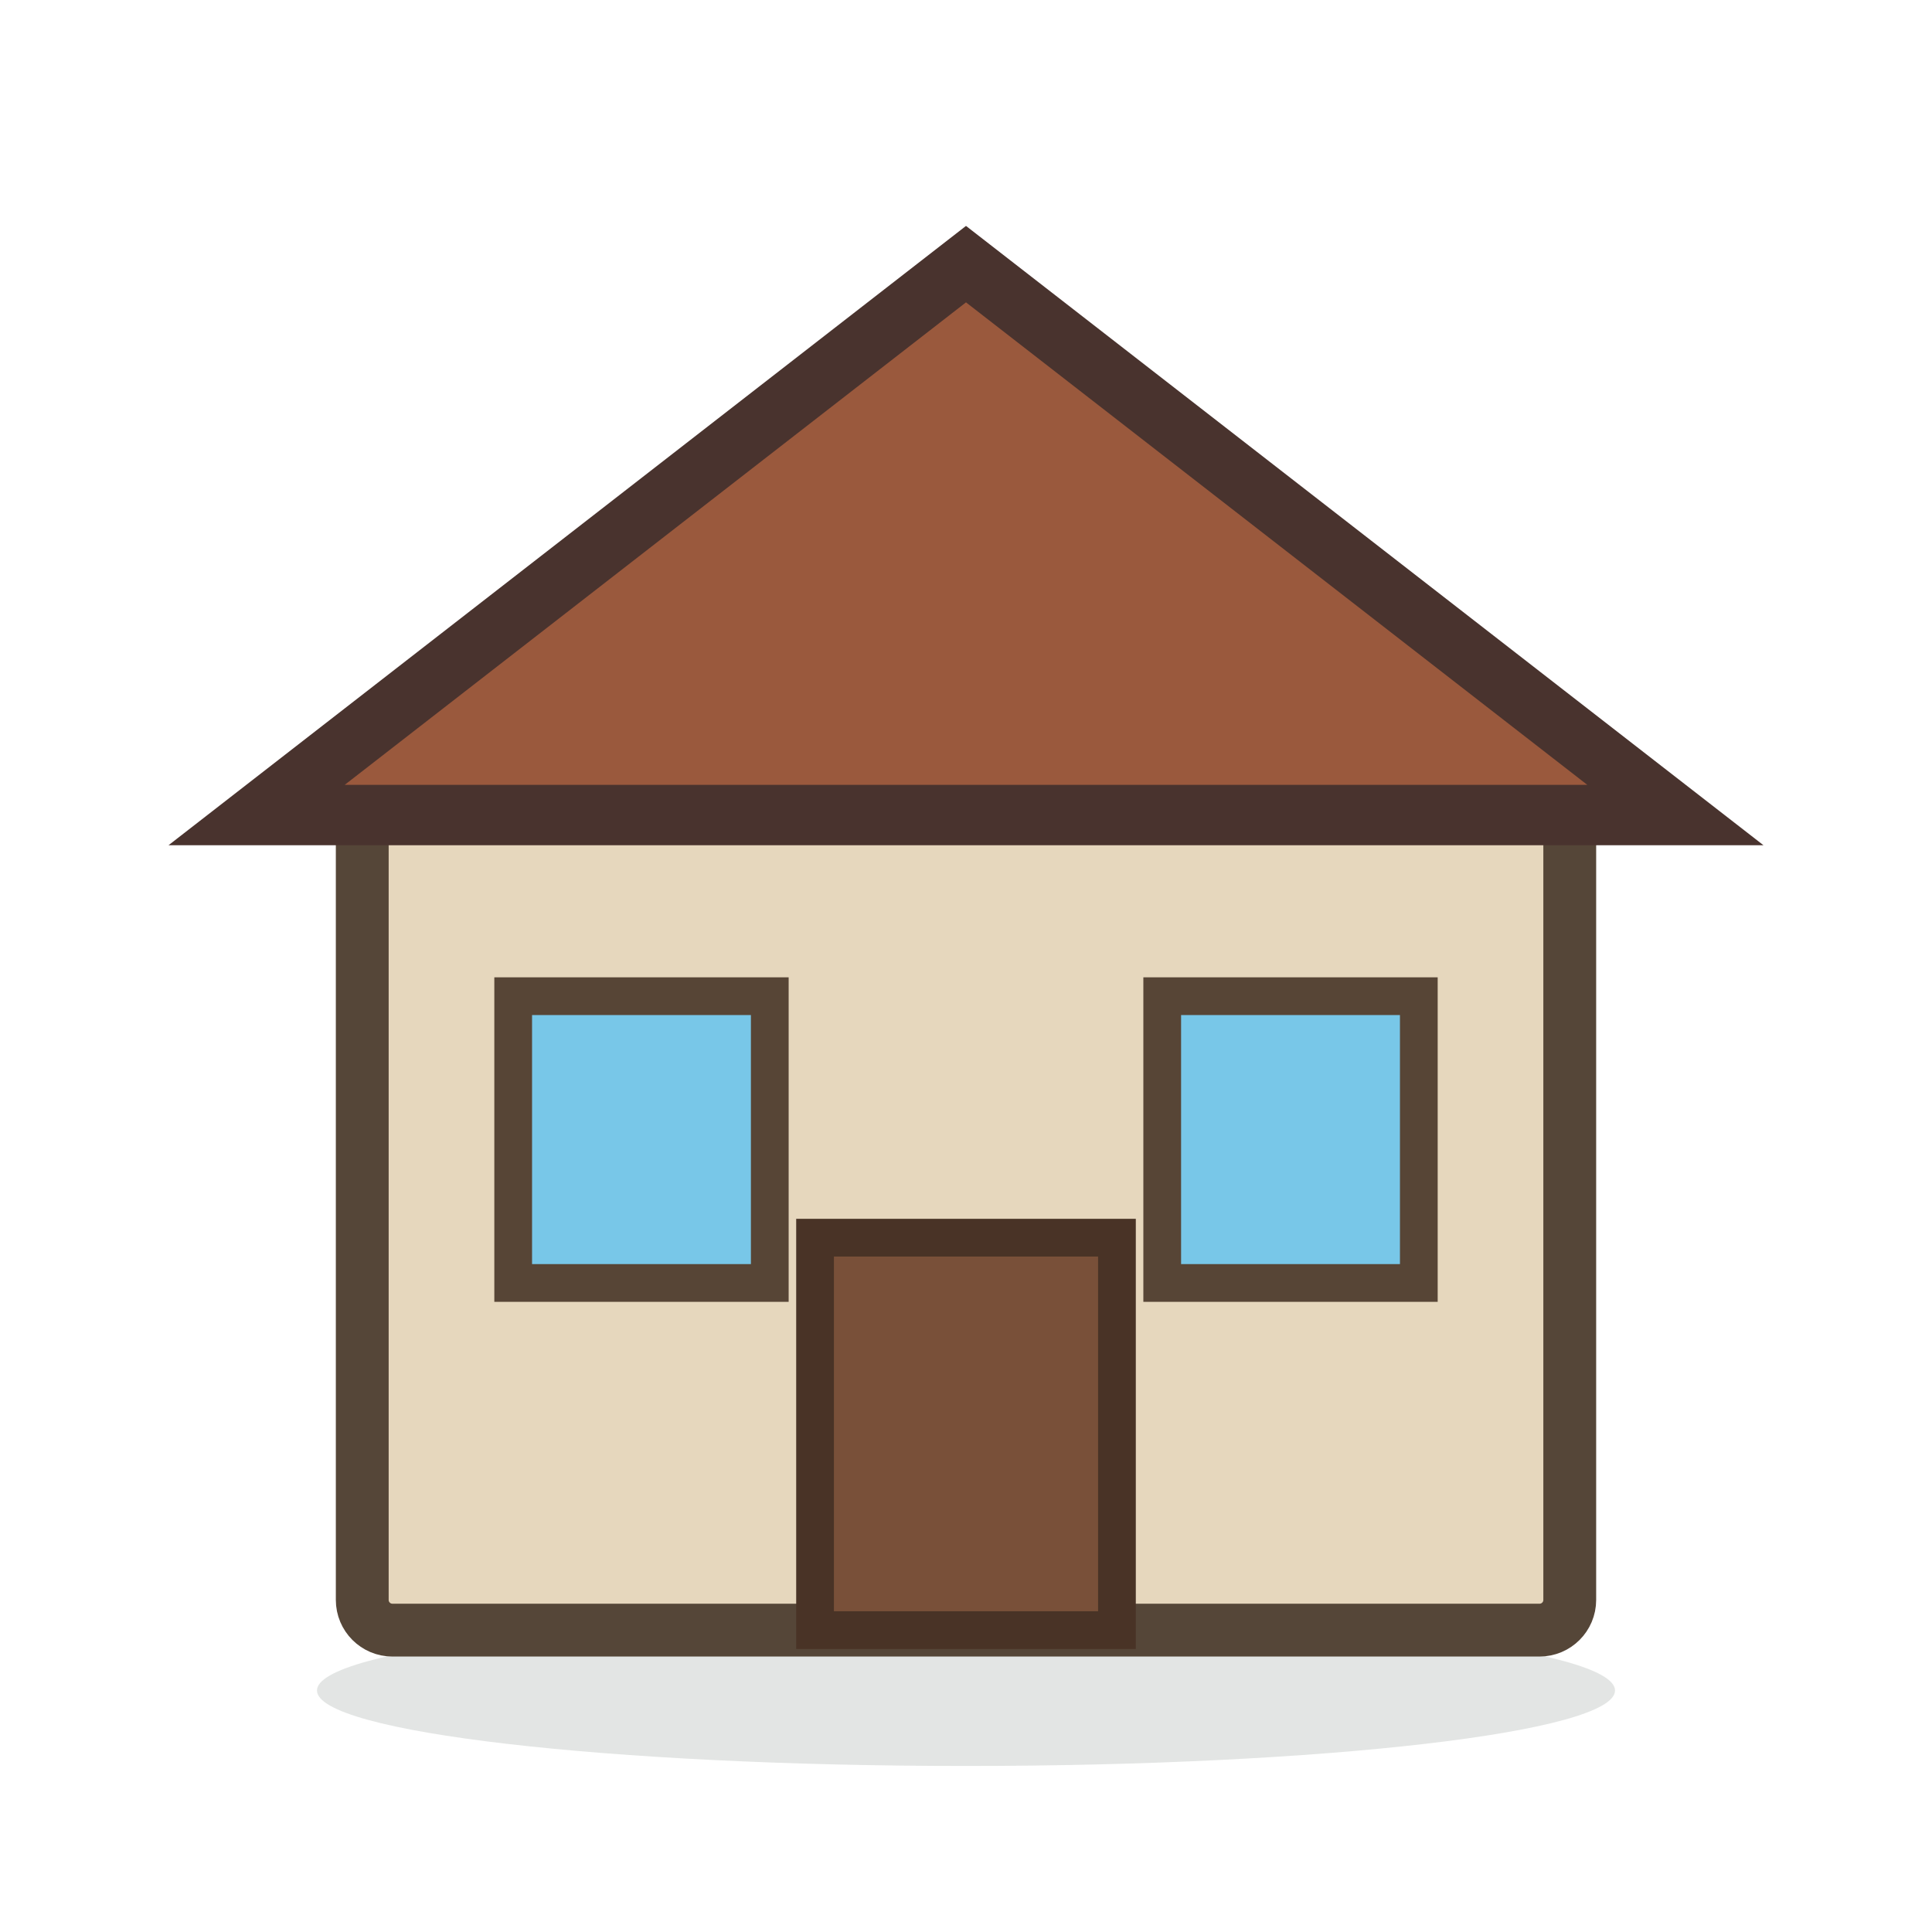
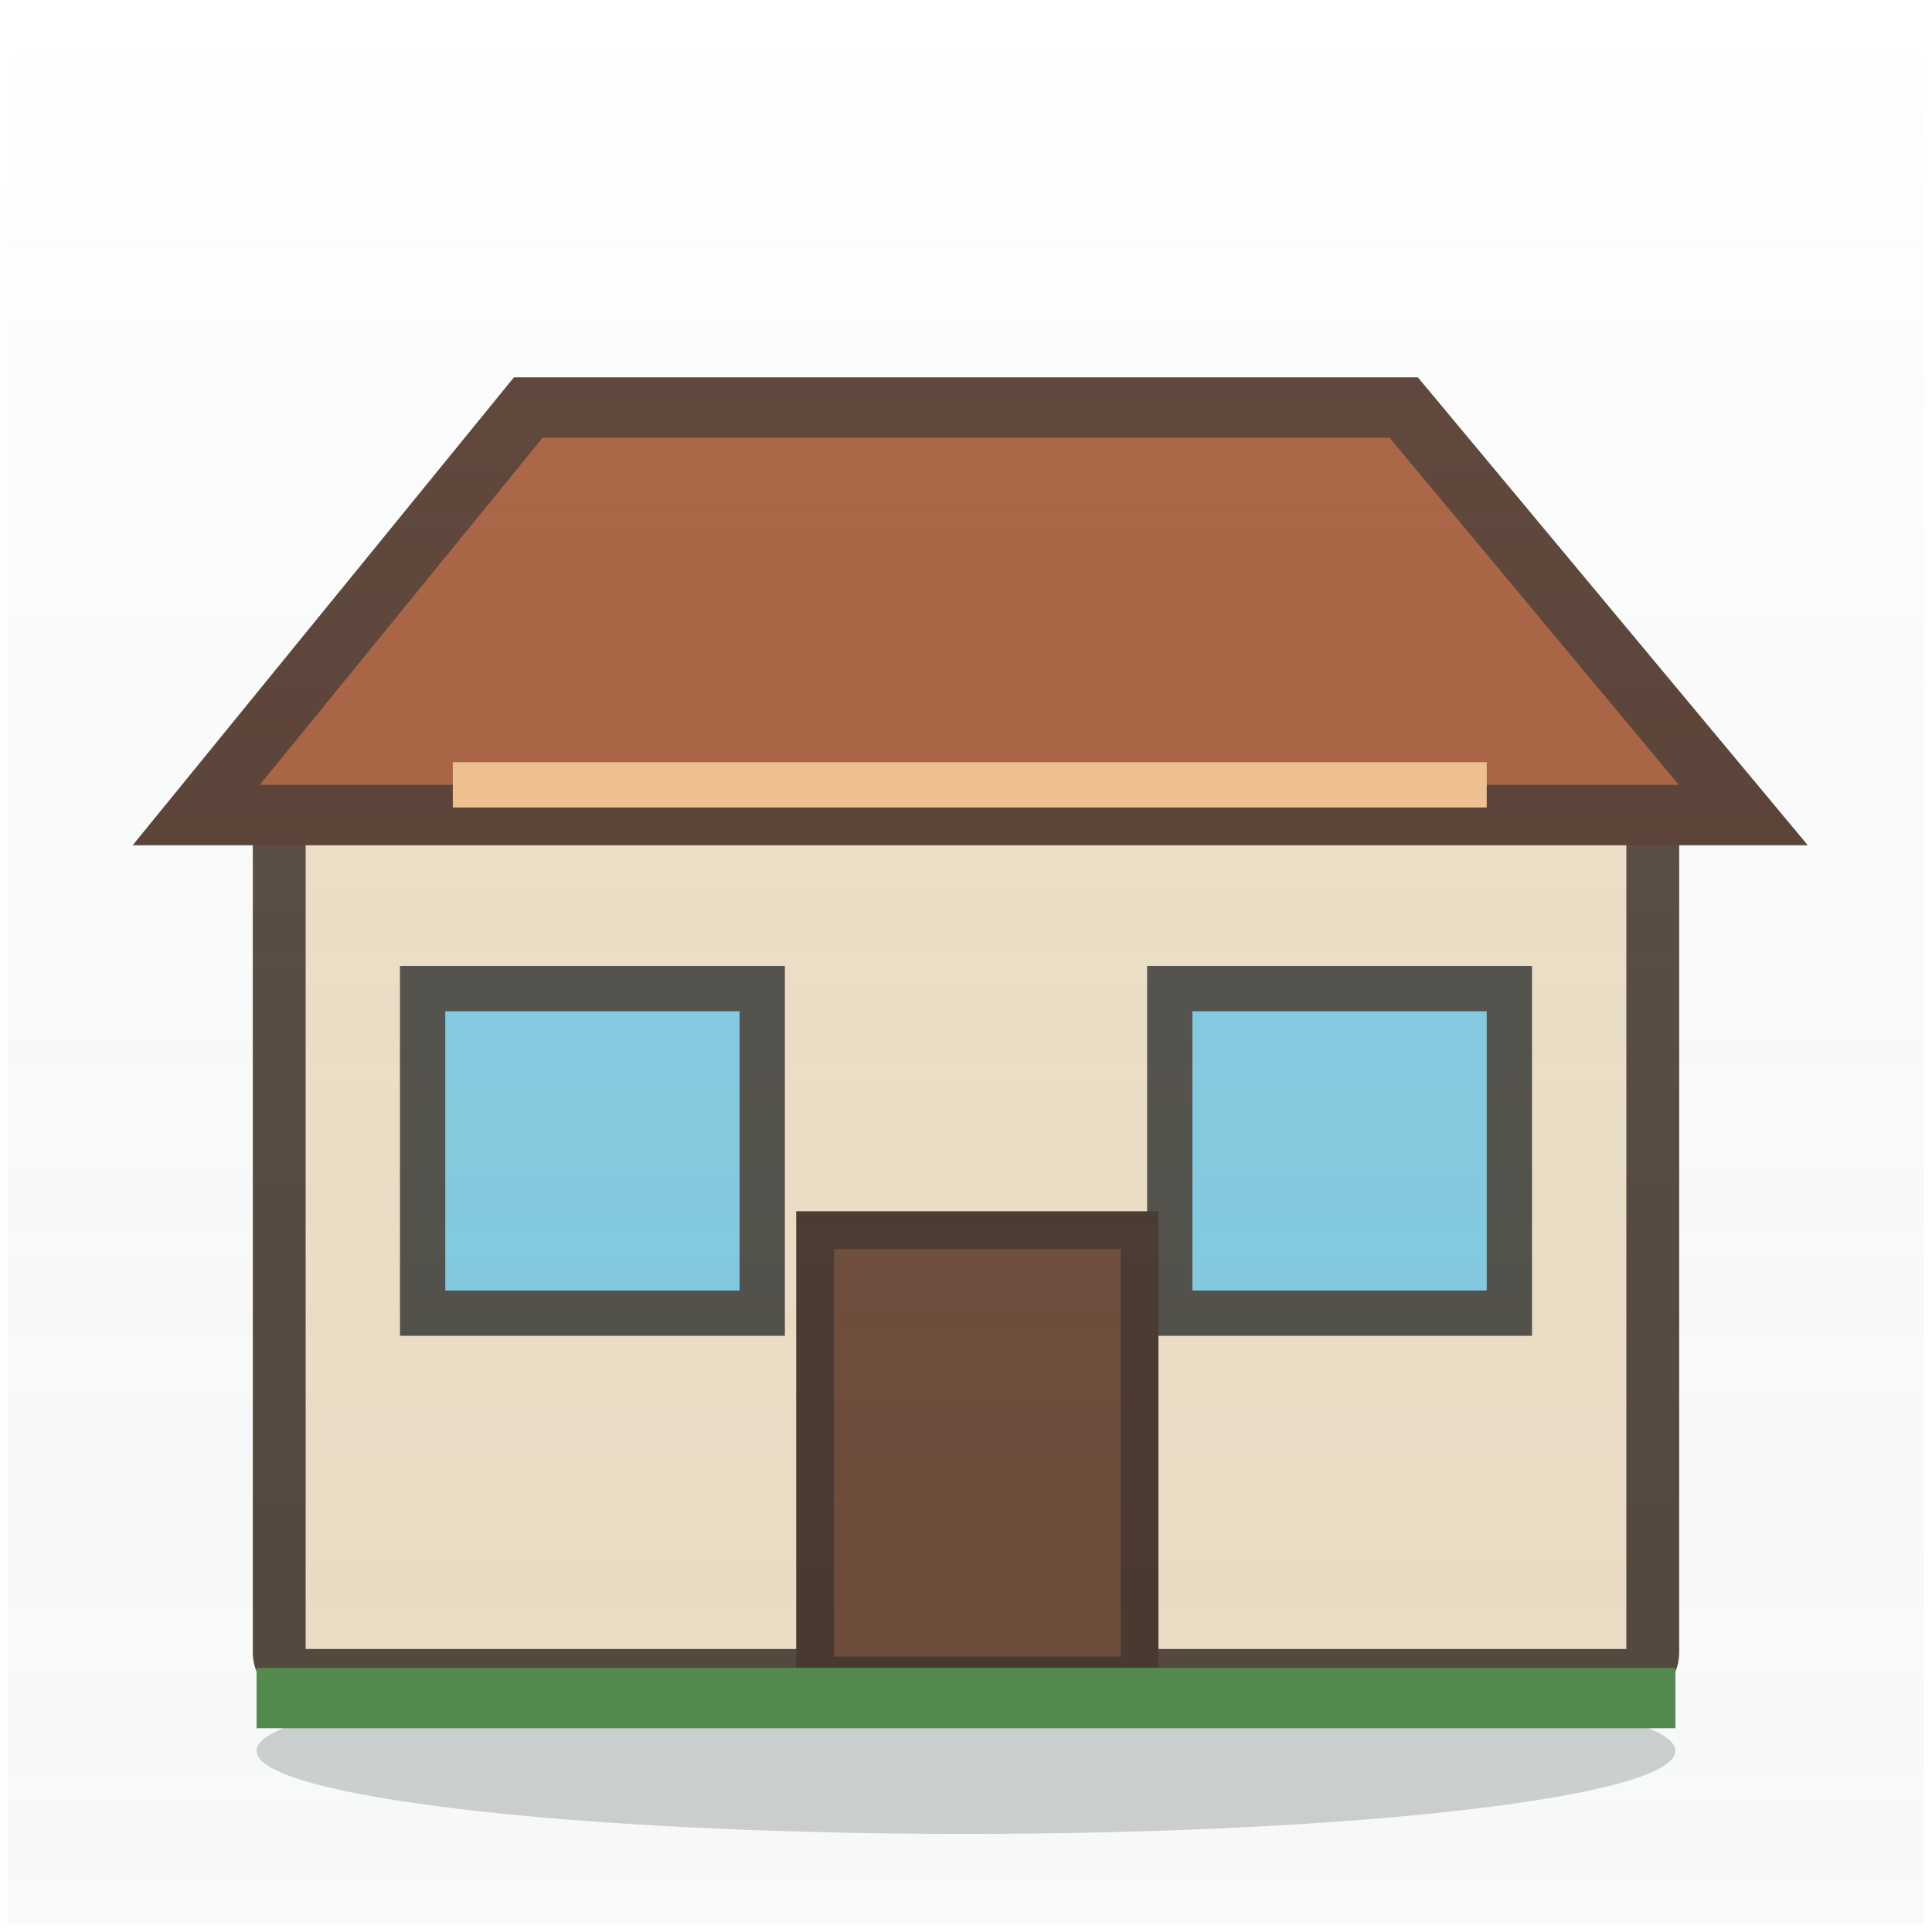
<svg xmlns="http://www.w3.org/2000/svg" width="256" height="256" viewBox="0 0 256 256">
-   <ellipse cx="128" cy="224" rx="86" ry="10" fill="#26382c" opacity=".13" />
-   <rect x="48" y="104" width="160" height="112" rx="4" fill="#e6d7bd" stroke="#554638" stroke-width="7" />
-   <path d="M34 108L128 35l94 73Z" fill="#9a593d" stroke="#49332e" stroke-width="8" />
-   <rect x="68" y="132" width="34" height="38" fill="#78c7e8" stroke="#574536" stroke-width="5" />
-   <rect x="154" y="132" width="34" height="38" fill="#78c7e8" stroke="#574536" stroke-width="5" />
-   <rect x="108" y="164" width="40" height="52" fill="#795039" stroke="#493326" stroke-width="5" />
+   <defs>
+     <linearGradient id="sky" x2="0" y2="1">
+       <stop stop-color="#fff" stop-opacity=".22" />
+       <stop offset="1" stop-color="#263b48" stop-opacity=".08" />
+     </linearGradient>
+   </defs>
+   <ellipse cx="128" cy="232" rx="94" ry="11" fill="#253c31" opacity=".22" />
+   <rect x="37" y="103" width="182" height="119" rx="3" fill="#f0e1c8" stroke="#55483d" stroke-width="7" />
+   <path d="M26 108L70 54h116l45 54Z" fill="#a95f3d" stroke="#573d31" stroke-width="8" />
+   <path d="M60 104h137" stroke="#f3c18c" stroke-width="6" />
+   <rect x="56" y="131" width="45" height="43" fill="#83cde4" stroke="#514f48" stroke-width="6" />
+   <rect x="155" y="131" width="45" height="43" fill="#83cde4" stroke="#514f48" stroke-width="6" />
+   <rect x="108" y="163" width="43" height="59" fill="#6e4c3a" stroke="#49382f" stroke-width="5" />
+   <path d="M34 225h188" stroke="#548d4c" stroke-width="8" />
+   <rect x="1" y="1" width="254" height="254" fill="url(#sky)" opacity=".4" />
</svg>
